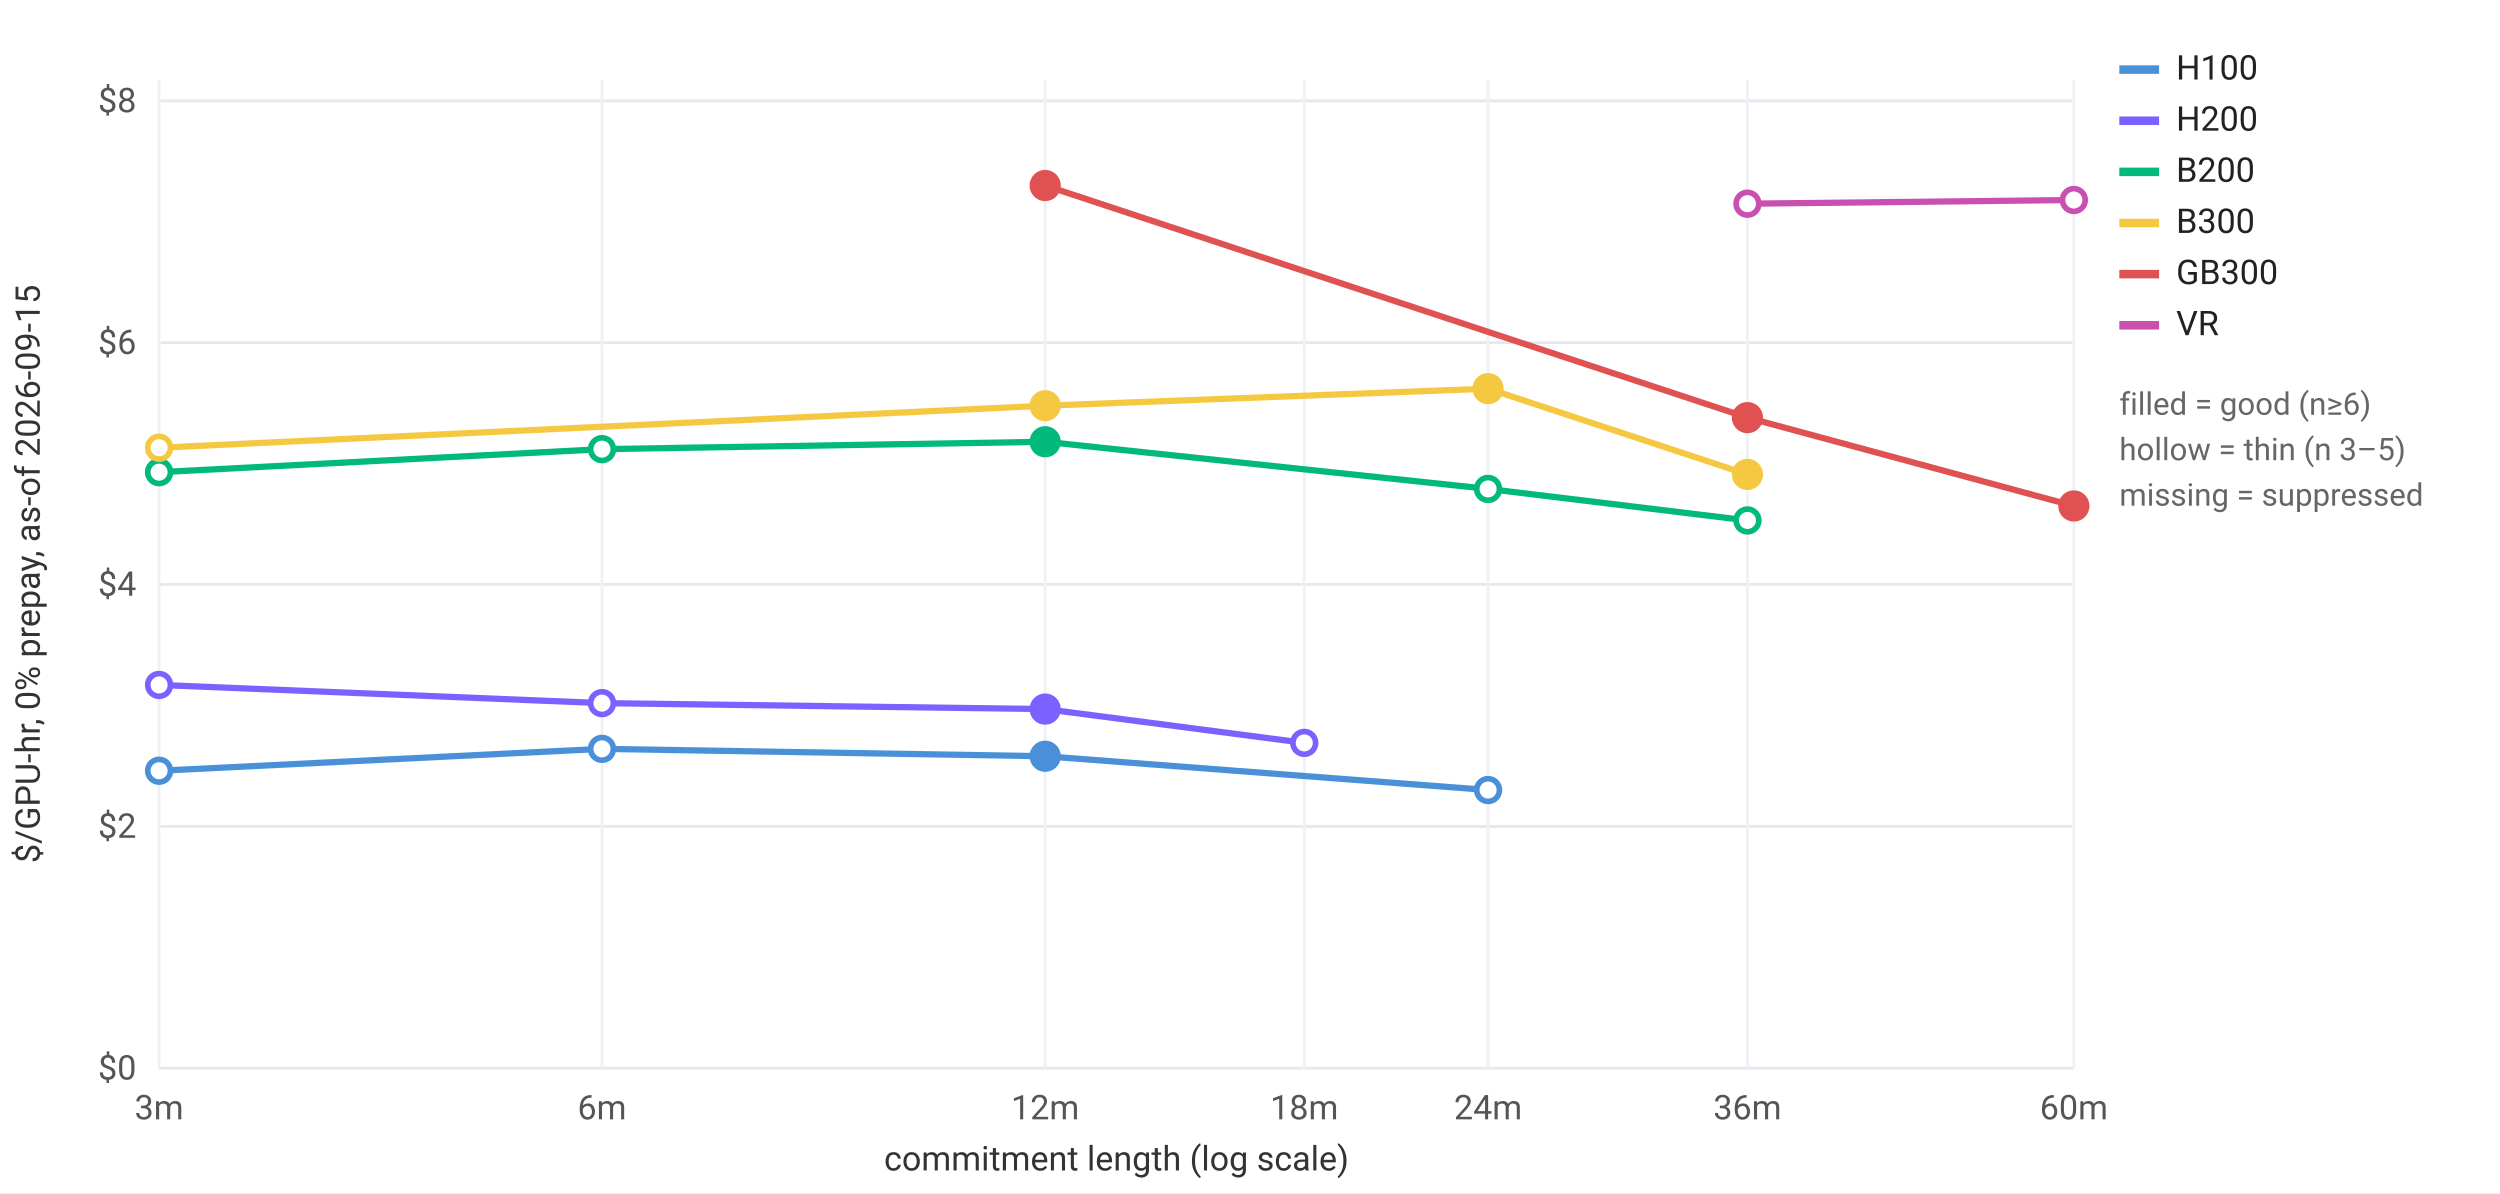
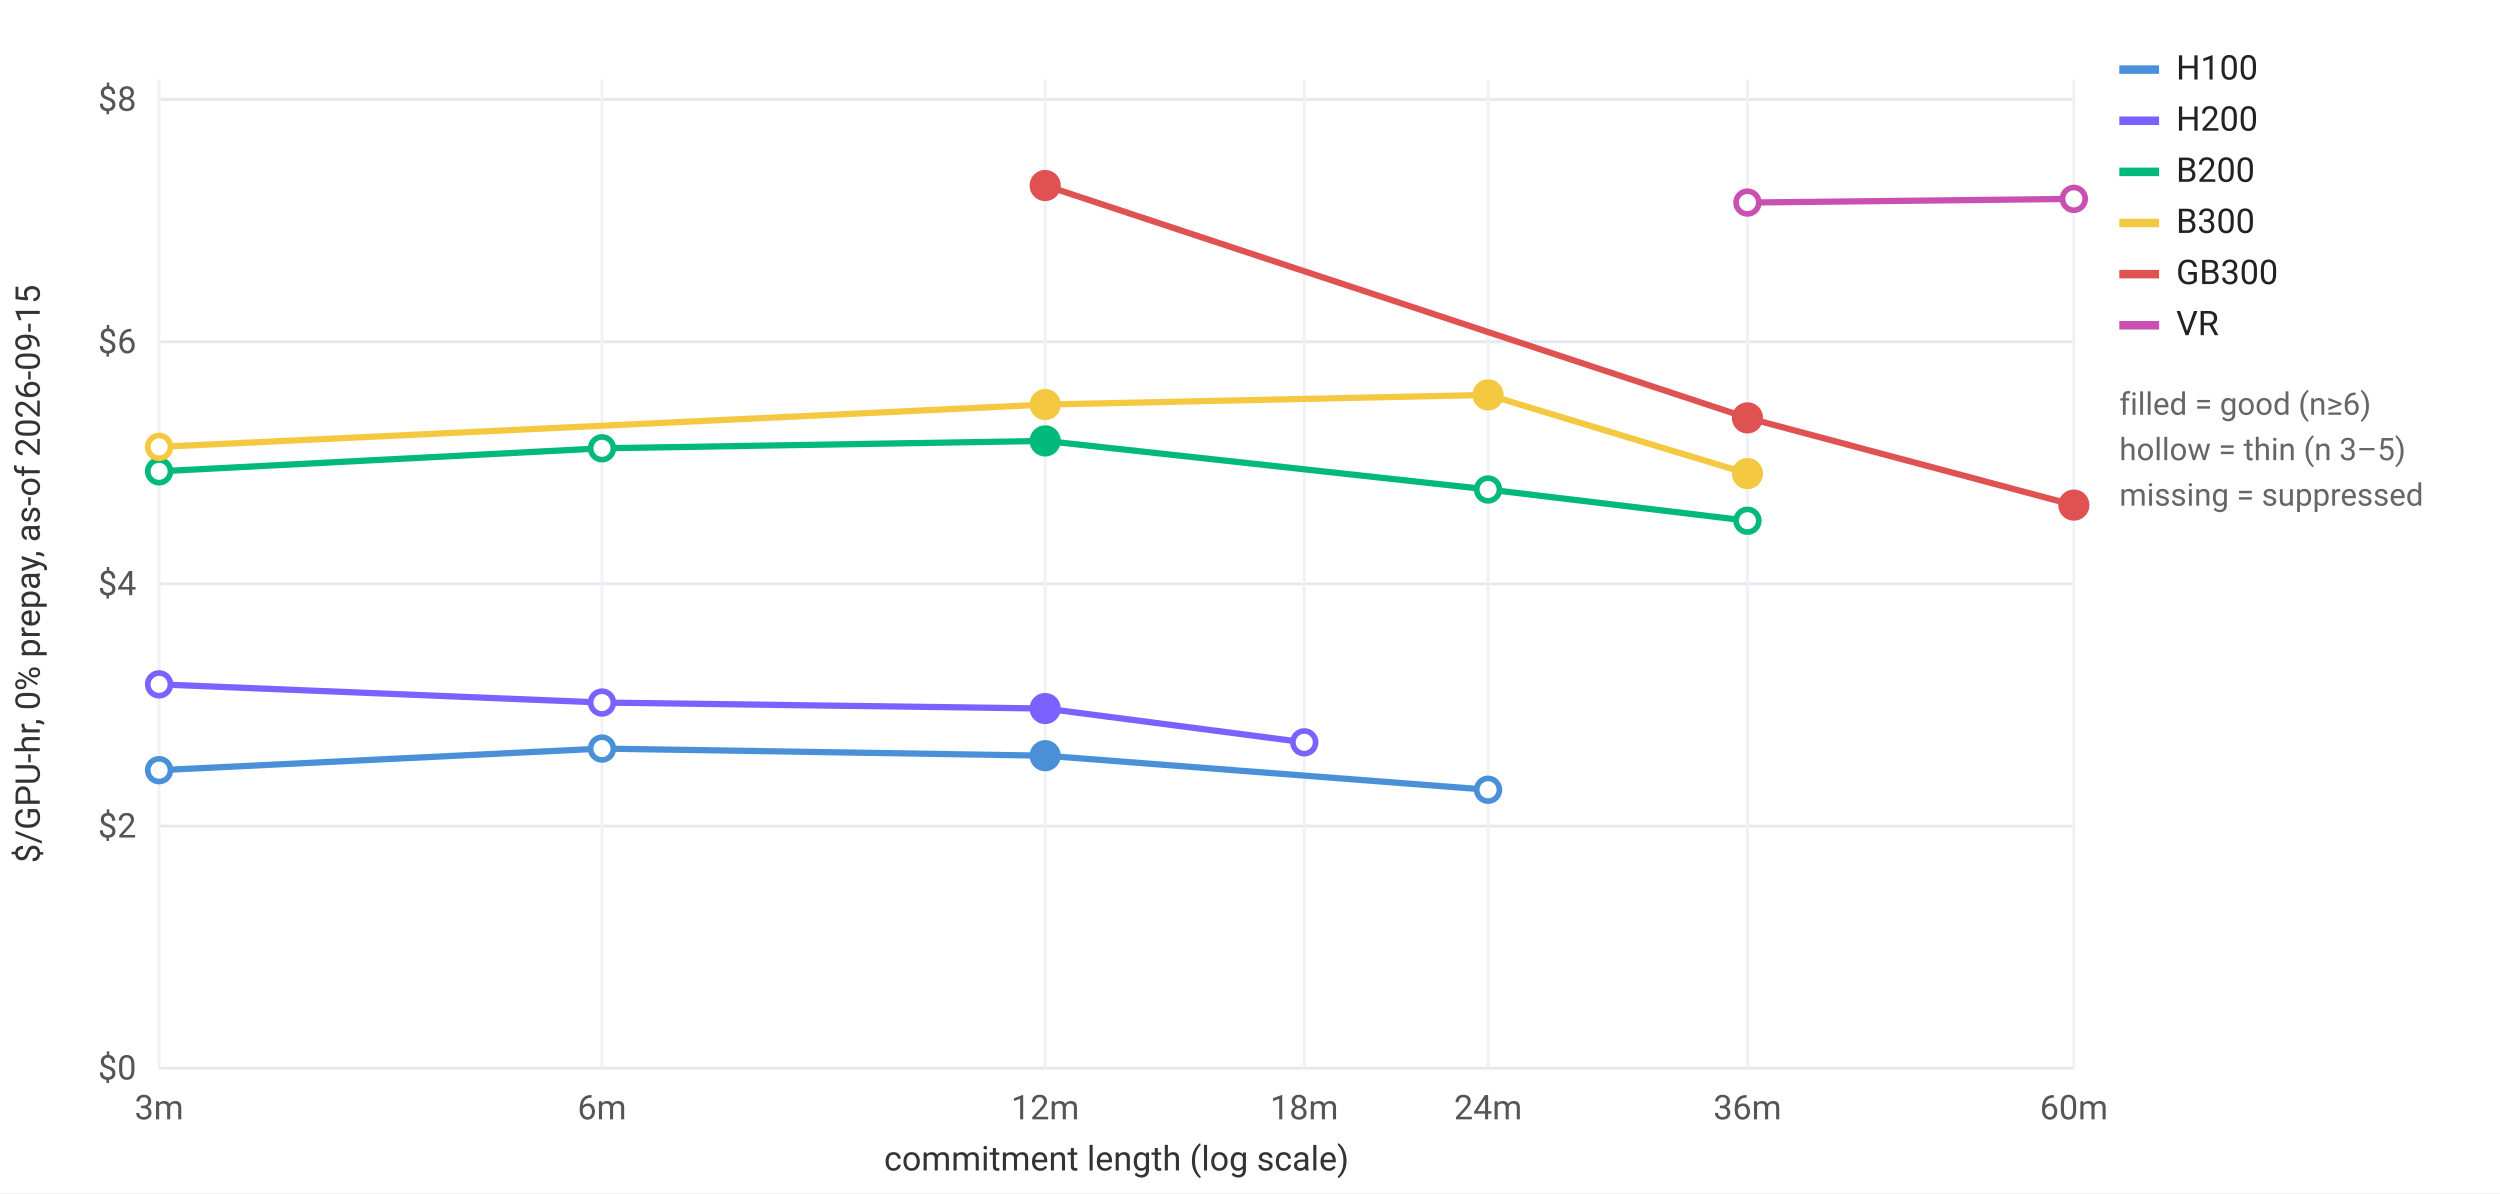
<svg xmlns="http://www.w3.org/2000/svg" width="880" height="420" viewBox="0 0 880 420" font-family="-apple-system,Segoe UI,Roboto,sans-serif" font-size="12">
  <rect width="880" height="420" fill="#ffffff" />
  <line x1="56" y1="376.0" x2="730" y2="376.0" stroke="#e6e8ef" />
  <text x="48" y="380.0" text-anchor="end" fill="#555">$0</text>
-   <line x1="56" y1="290.9" x2="730" y2="290.9" stroke="#e6e8ef" />
-   <text x="48" y="294.9" text-anchor="end" fill="#555">$2</text>
-   <line x1="56" y1="205.7" x2="730" y2="205.7" stroke="#e6e8ef" />
-   <text x="48" y="209.7" text-anchor="end" fill="#555">$4</text>
-   <line x1="56" y1="120.6" x2="730" y2="120.6" stroke="#e6e8ef" />
-   <text x="48" y="124.6" text-anchor="end" fill="#555">$6</text>
-   <line x1="56" y1="35.5" x2="730" y2="35.5" stroke="#e6e8ef" />
-   <text x="48" y="39.5" text-anchor="end" fill="#555">$8</text>
+   <line x1="56" y1="290.8" x2="730" y2="290.8" stroke="#e6e8ef" />
+   <text x="48" y="294.8" text-anchor="end" fill="#555">$2</text>
+   <line x1="56" y1="205.5" x2="730" y2="205.5" stroke="#e6e8ef" />
+   <text x="48" y="209.5" text-anchor="end" fill="#555">$4</text>
+   <line x1="56" y1="120.3" x2="730" y2="120.3" stroke="#e6e8ef" />
+   <text x="48" y="124.3" text-anchor="end" fill="#555">$6</text>
+   <line x1="56" y1="35.0" x2="730" y2="35.0" stroke="#e6e8ef" />
+   <text x="48" y="39.0" text-anchor="end" fill="#555">$8</text>
  <line x1="56.0" y1="28" x2="56.0" y2="376" stroke="#f0f1f5" />
  <text x="56.0" y="394" text-anchor="middle" fill="#555">3m</text>
  <line x1="211.9" y1="28" x2="211.9" y2="376" stroke="#f0f1f5" />
  <text x="211.9" y="394" text-anchor="middle" fill="#555">6m</text>
  <line x1="367.9" y1="28" x2="367.9" y2="376" stroke="#f0f1f5" />
  <text x="367.9" y="394" text-anchor="middle" fill="#555">12m</text>
  <line x1="459.1" y1="28" x2="459.1" y2="376" stroke="#f0f1f5" />
  <text x="459.1" y="394" text-anchor="middle" fill="#555">18m</text>
  <line x1="523.8" y1="28" x2="523.8" y2="376" stroke="#f0f1f5" />
  <text x="523.8" y="394" text-anchor="middle" fill="#555">24m</text>
  <line x1="615.1" y1="28" x2="615.1" y2="376" stroke="#f0f1f5" />
  <text x="615.1" y="394" text-anchor="middle" fill="#555">36m</text>
  <line x1="730.0" y1="28" x2="730.0" y2="376" stroke="#f0f1f5" />
  <text x="730.0" y="394" text-anchor="middle" fill="#555">60m</text>
  <text x="393" y="412" text-anchor="middle" fill="#333">commitment length (log scale)</text>
  <text x="14" y="202" transform="rotate(-90 14 202)" text-anchor="middle" fill="#333">$/GPU-hr, 0% prepay, as-of 2026-09-15</text>
-   <path d="M56.0,271.3 L211.9,263.6 L367.9,266.2 L523.8,278.1" fill="none" stroke="#4a90d9" stroke-width="2.2" />
-   <circle cx="56.0" cy="271.3" r="4.0" fill="#ffffff" stroke="#4a90d9" stroke-width="2" />
-   <circle cx="211.9" cy="263.6" r="4.0" fill="#ffffff" stroke="#4a90d9" stroke-width="2" />
-   <circle cx="367.9" cy="266.2" r="4.5" fill="#4a90d9" stroke="#4a90d9" stroke-width="2" />
-   <circle cx="523.8" cy="278.1" r="4.0" fill="#ffffff" stroke="#4a90d9" stroke-width="2" />
+   <path d="M56.0,271.1 L211.9,263.5 L367.9,266.0 L523.8,278.0" fill="none" stroke="#4a90d9" stroke-width="2.2" />
+   <circle cx="56.0" cy="271.1" r="4.0" fill="#ffffff" stroke="#4a90d9" stroke-width="2" />
+   <circle cx="211.9" cy="263.5" r="4.0" fill="#ffffff" stroke="#4a90d9" stroke-width="2" />
+   <circle cx="367.9" cy="266.0" r="4.5" fill="#4a90d9" stroke="#4a90d9" stroke-width="2" />
+   <circle cx="523.8" cy="278.0" r="4.0" fill="#ffffff" stroke="#4a90d9" stroke-width="2" />
  <rect x="746" y="23" width="14" height="3" fill="#4a90d9" />
  <text x="766" y="28" fill="#222">H100</text>
-   <path d="M56.0,241.1 L211.9,247.5 L367.9,249.6 L459.1,261.5" fill="none" stroke="#7b61ff" stroke-width="2.2" />
-   <circle cx="56.0" cy="241.1" r="4.0" fill="#ffffff" stroke="#7b61ff" stroke-width="2" />
-   <circle cx="211.9" cy="247.5" r="4.0" fill="#ffffff" stroke="#7b61ff" stroke-width="2" />
-   <circle cx="367.9" cy="249.6" r="4.5" fill="#7b61ff" stroke="#7b61ff" stroke-width="2" />
-   <circle cx="459.1" cy="261.5" r="4.0" fill="#ffffff" stroke="#7b61ff" stroke-width="2" />
+   <path d="M56.0,240.9 L211.9,247.3 L367.9,249.4 L459.1,261.3" fill="none" stroke="#7b61ff" stroke-width="2.2" />
+   <circle cx="56.0" cy="240.9" r="4.0" fill="#ffffff" stroke="#7b61ff" stroke-width="2" />
+   <circle cx="211.9" cy="247.3" r="4.0" fill="#ffffff" stroke="#7b61ff" stroke-width="2" />
+   <circle cx="367.9" cy="249.4" r="4.5" fill="#7b61ff" stroke="#7b61ff" stroke-width="2" />
+   <circle cx="459.1" cy="261.3" r="4.0" fill="#ffffff" stroke="#7b61ff" stroke-width="2" />
  <rect x="746" y="41" width="14" height="3" fill="#7b61ff" />
  <text x="766" y="46" fill="#222">H200</text>
-   <path d="M56.0,166.2 L211.9,158.1 L367.9,155.5 L523.8,172.1 L615.1,183.2" fill="none" stroke="#00b97a" stroke-width="2.2" />
-   <circle cx="56.0" cy="166.2" r="4.0" fill="#ffffff" stroke="#00b97a" stroke-width="2" />
-   <circle cx="211.9" cy="158.1" r="4.0" fill="#ffffff" stroke="#00b97a" stroke-width="2" />
-   <circle cx="367.9" cy="155.5" r="4.5" fill="#00b97a" stroke="#00b97a" stroke-width="2" />
-   <circle cx="523.8" cy="172.1" r="4.0" fill="#ffffff" stroke="#00b97a" stroke-width="2" />
-   <circle cx="615.1" cy="183.2" r="4.0" fill="#ffffff" stroke="#00b97a" stroke-width="2" />
+   <path d="M56.0,165.9 L211.9,157.8 L367.9,155.2 L523.8,172.3 L615.1,183.3" fill="none" stroke="#00b97a" stroke-width="2.2" />
+   <circle cx="56.0" cy="165.9" r="4.0" fill="#ffffff" stroke="#00b97a" stroke-width="2" />
+   <circle cx="211.9" cy="157.8" r="4.0" fill="#ffffff" stroke="#00b97a" stroke-width="2" />
+   <circle cx="367.9" cy="155.2" r="4.5" fill="#00b97a" stroke="#00b97a" stroke-width="2" />
+   <circle cx="523.8" cy="172.3" r="4.0" fill="#ffffff" stroke="#00b97a" stroke-width="2" />
+   <circle cx="615.1" cy="183.3" r="4.0" fill="#ffffff" stroke="#00b97a" stroke-width="2" />
  <rect x="746" y="59" width="14" height="3" fill="#00b97a" />
  <text x="766" y="64" fill="#222">B200</text>
-   <path d="M56.0,157.6 L367.9,142.8 L523.8,136.8 L615.1,167.0" fill="none" stroke="#f5c842" stroke-width="2.2" />
-   <circle cx="56.0" cy="157.6" r="4.0" fill="#ffffff" stroke="#f5c842" stroke-width="2" />
-   <circle cx="367.9" cy="142.8" r="4.5" fill="#f5c842" stroke="#f5c842" stroke-width="2" />
-   <circle cx="523.8" cy="136.8" r="4.5" fill="#f5c842" stroke="#f5c842" stroke-width="2" />
-   <circle cx="615.1" cy="167.0" r="4.5" fill="#f5c842" stroke="#f5c842" stroke-width="2" />
+   <path d="M56.0,157.3 L367.9,142.4 L523.8,139.0 L615.1,166.7" fill="none" stroke="#f5c842" stroke-width="2.2" />
+   <circle cx="56.0" cy="157.3" r="4.0" fill="#ffffff" stroke="#f5c842" stroke-width="2" />
+   <circle cx="367.9" cy="142.4" r="4.5" fill="#f5c842" stroke="#f5c842" stroke-width="2" />
+   <circle cx="523.8" cy="139.0" r="4.5" fill="#f5c842" stroke="#f5c842" stroke-width="2" />
+   <circle cx="615.1" cy="166.7" r="4.5" fill="#f5c842" stroke="#f5c842" stroke-width="2" />
  <rect x="746" y="77" width="14" height="3" fill="#f5c842" />
  <text x="766" y="82" fill="#222">B300</text>
-   <path d="M367.9,65.3 L615.1,147.0 L730.0,178.1" fill="none" stroke="#e05252" stroke-width="2.2" />
+   <path d="M367.9,65.3 L615.1,147.1 L730.0,177.8" fill="none" stroke="#e05252" stroke-width="2.2" />
  <circle cx="367.9" cy="65.3" r="4.5" fill="#e05252" stroke="#e05252" stroke-width="2" />
-   <circle cx="615.1" cy="147.0" r="4.5" fill="#e05252" stroke="#e05252" stroke-width="2" />
-   <circle cx="730.0" cy="178.1" r="4.5" fill="#e05252" stroke="#e05252" stroke-width="2" />
+   <circle cx="615.1" cy="147.1" r="4.5" fill="#e05252" stroke="#e05252" stroke-width="2" />
+   <circle cx="730.0" cy="177.8" r="4.5" fill="#e05252" stroke="#e05252" stroke-width="2" />
  <rect x="746" y="95" width="14" height="3" fill="#e05252" />
  <text x="766" y="100" fill="#222">GB300</text>
-   <path d="M615.1,71.7 L730.0,70.4" fill="none" stroke="#c94fb0" stroke-width="2.2" />
-   <circle cx="615.1" cy="71.7" r="4.0" fill="#ffffff" stroke="#c94fb0" stroke-width="2" />
-   <circle cx="730.0" cy="70.4" r="4.0" fill="#ffffff" stroke="#c94fb0" stroke-width="2" />
+   <path d="M615.1,71.3 L730.0,70.0" fill="none" stroke="#c94fb0" stroke-width="2.2" />
+   <circle cx="615.1" cy="71.3" r="4.0" fill="#ffffff" stroke="#c94fb0" stroke-width="2" />
+   <circle cx="730.0" cy="70.0" r="4.0" fill="#ffffff" stroke="#c94fb0" stroke-width="2" />
  <rect x="746" y="113" width="14" height="3" fill="#c94fb0" />
  <text x="766" y="118" fill="#222">VR</text>
  <text x="746" y="146" fill="#666" font-size="11">filled = good (n≥6)</text>
  <text x="746" y="162" fill="#666" font-size="11">hollow = thin (n 3–5)</text>
  <text x="746" y="178" fill="#666" font-size="11">missing = suppressed</text>
</svg>
